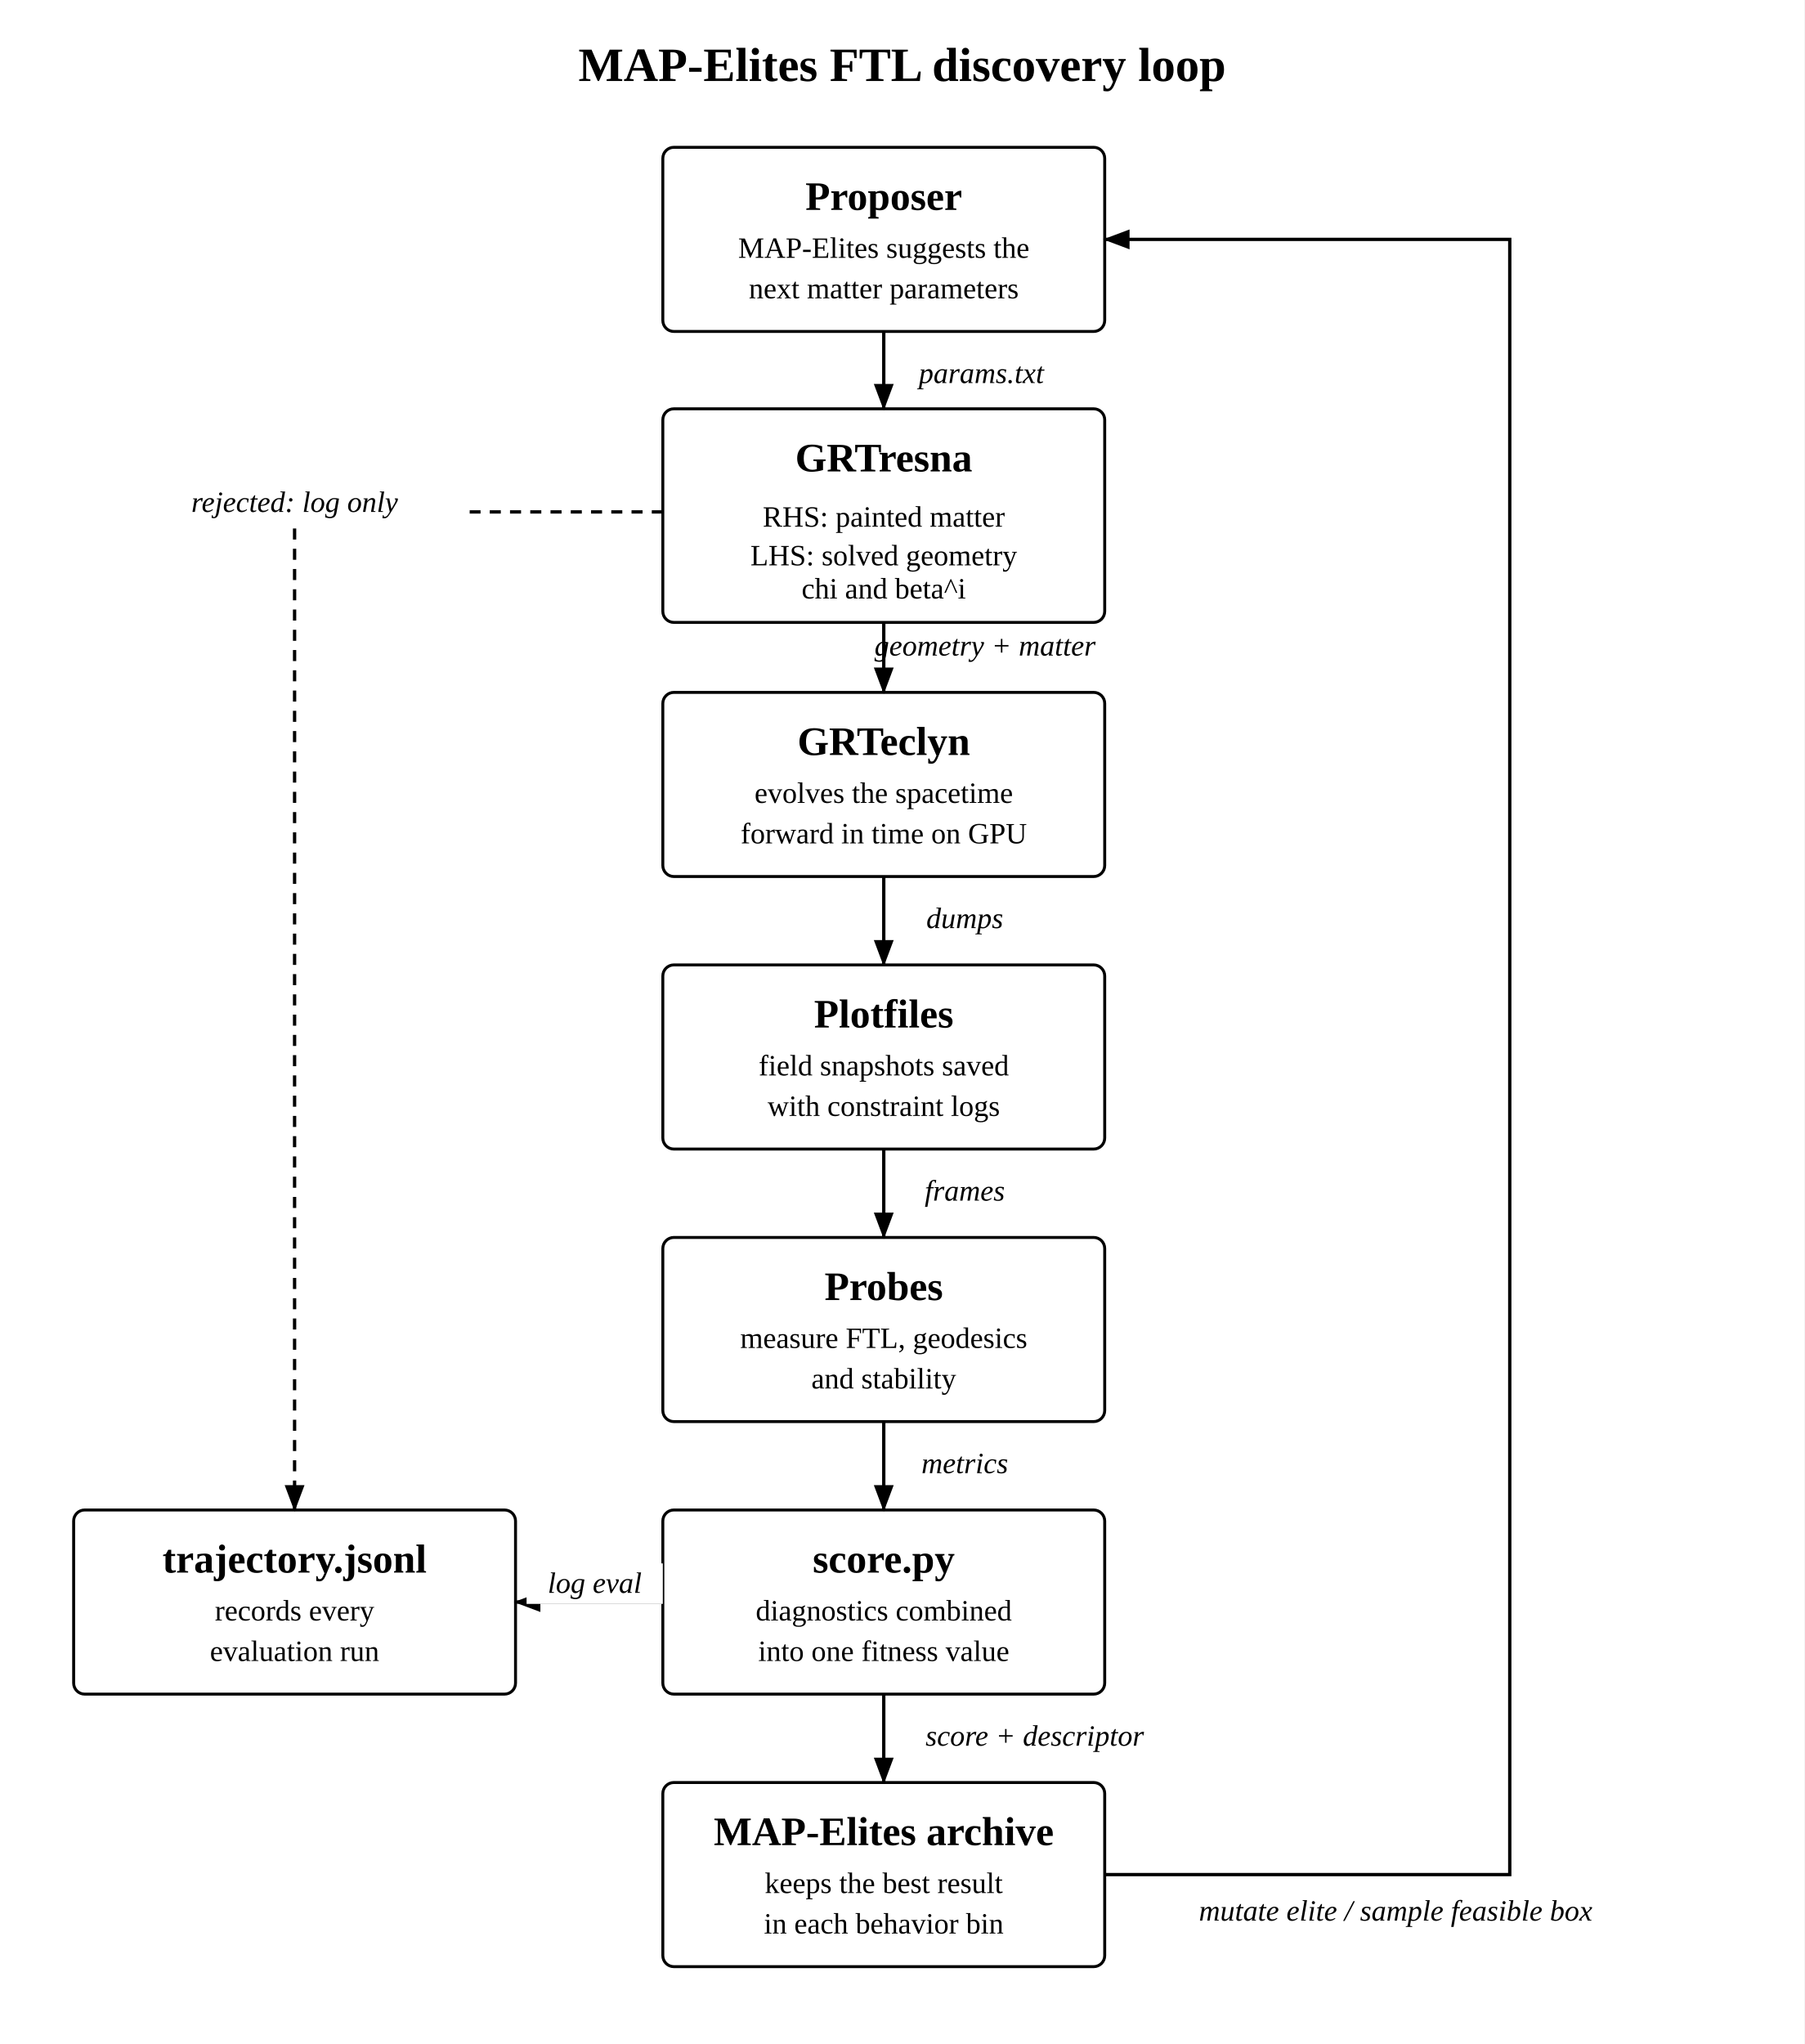
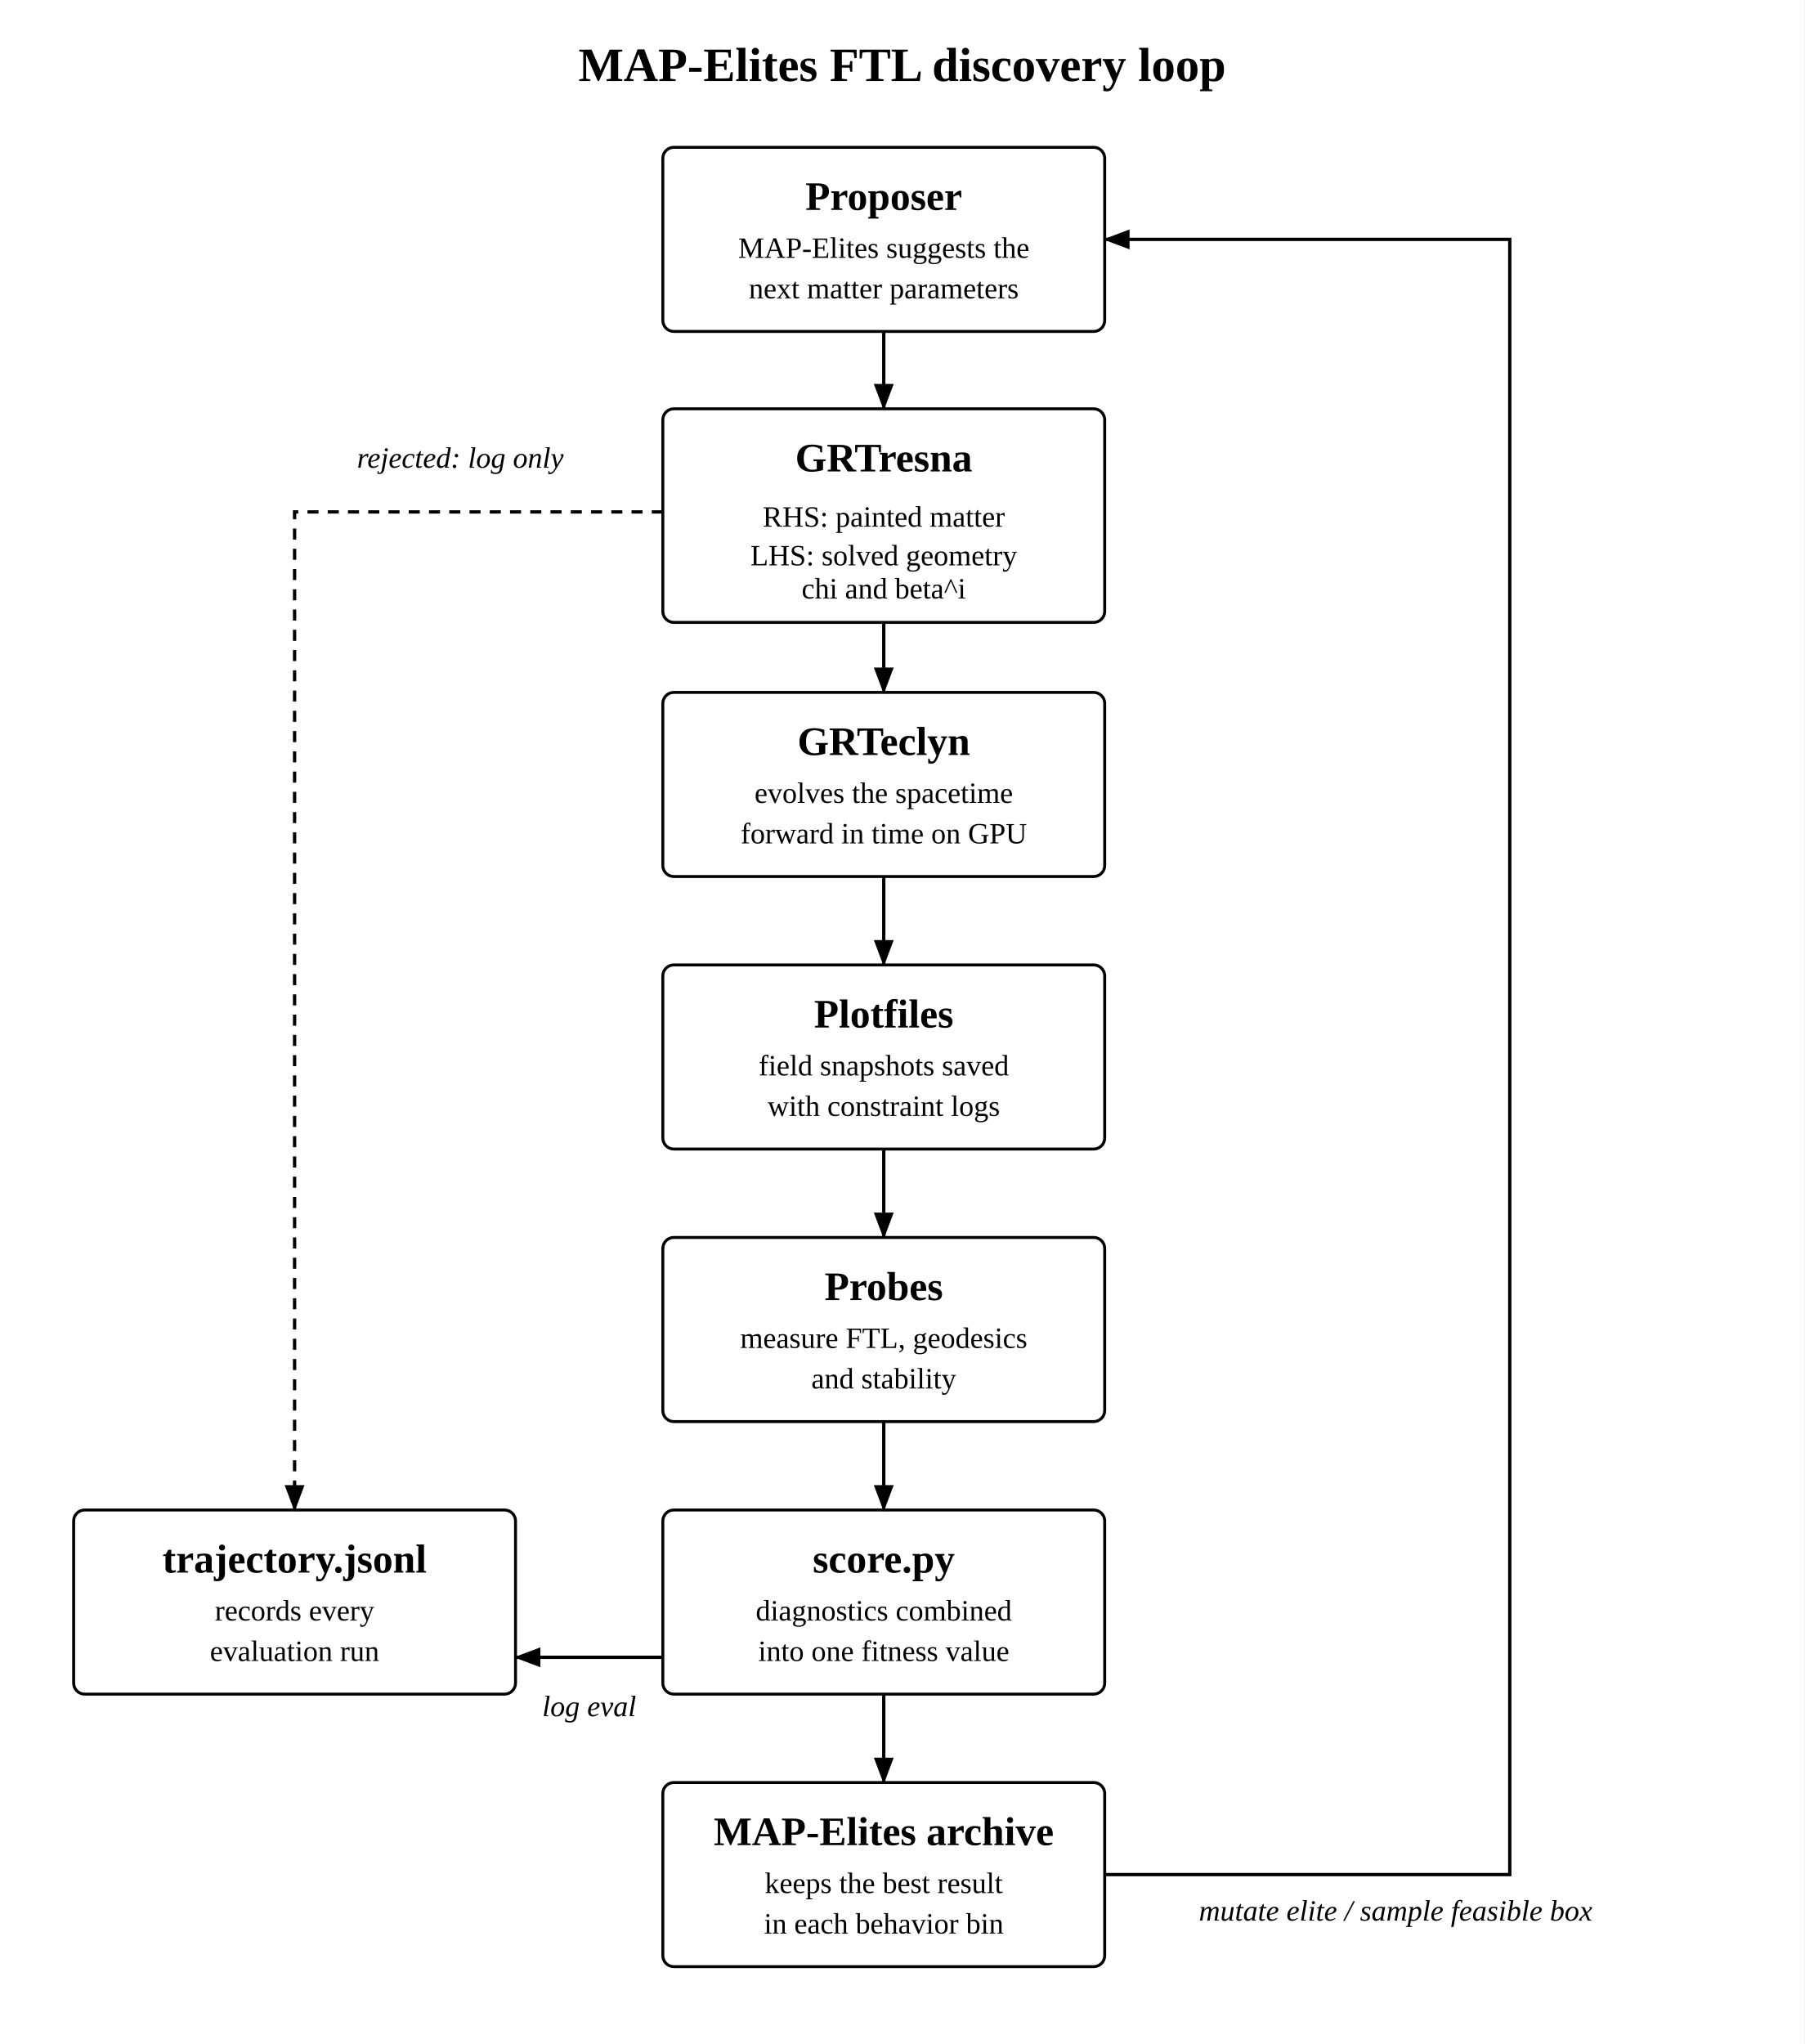
<svg xmlns="http://www.w3.org/2000/svg" width="980" height="1110" viewBox="0 0 980 1110" role="img" aria-labelledby="title desc">
  <defs>
    <marker id="arrow" markerWidth="9" markerHeight="9" refX="7.5" refY="3" orient="auto" markerUnits="strokeWidth">
      <path d="M0,0 L0,6 L8,3 z" fill="#000000" />
    </marker>
  </defs>
  <rect x="0" y="0" width="980" height="1110" fill="#ffffff" />
  <style>
    text { font-family: "Times New Roman", Times, Georgia, serif; fill: #000000; }
    .box { fill: #ffffff; stroke: #000000; stroke-width: 1.6; }
    .name { font-size: 22px; font-weight: 700; text-anchor: middle; }
    .desc { font-size: 16px; text-anchor: middle; }
    .edge { fill: none; stroke: #000000; stroke-width: 1.8; marker-end: url(#arrow); }
    .dash { stroke-dasharray: 6 5; }
    .lbl { font-size: 16px; font-style: italic; text-anchor: middle; }
    .lblbg { fill: #ffffff; }
    .title { font-size: 26px; font-weight: 700; text-anchor: middle; }
  </style>
  <text class="title" x="490" y="44">MAP-Elites FTL discovery loop</text>
  <rect class="box" x="360" y="80" width="240" height="100" rx="6" />
  <text class="name" x="480" y="114">Proposer</text>
  <text class="desc" x="480" y="140">MAP-Elites suggests the</text>
  <text class="desc" x="480" y="162">next matter parameters</text>
  <rect class="box" x="360" y="222" width="240" height="116" rx="6" />
  <text class="name" x="480" y="256">GRTresna</text>
  <text class="desc" x="480" y="286">RHS: painted matter</text>
  <text class="desc" x="480" y="307">LHS: solved geometry</text>
  <text class="desc" x="480" y="325">chi and beta^i</text>
  <rect class="box" x="360" y="376" width="240" height="100" rx="6" />
  <text class="name" x="480" y="410">GRTeclyn</text>
  <text class="desc" x="480" y="436">evolves the spacetime</text>
  <text class="desc" x="480" y="458">forward in time on GPU</text>
  <rect class="box" x="360" y="524" width="240" height="100" rx="6" />
  <text class="name" x="480" y="558">Plotfiles</text>
  <text class="desc" x="480" y="584">field snapshots saved</text>
  <text class="desc" x="480" y="606">with constraint logs</text>
  <rect class="box" x="360" y="672" width="240" height="100" rx="6" />
  <text class="name" x="480" y="706">Probes</text>
  <text class="desc" x="480" y="732">measure FTL, geodesics</text>
  <text class="desc" x="480" y="754">and stability</text>
  <rect class="box" x="360" y="820" width="240" height="100" rx="6" />
  <text class="name" x="480" y="854">score.py</text>
  <text class="desc" x="480" y="880">diagnostics combined</text>
  <text class="desc" x="480" y="902">into one fitness value</text>
  <rect class="box" x="360" y="968" width="240" height="100" rx="6" />
  <text class="name" x="480" y="1002">MAP-Elites archive</text>
  <text class="desc" x="480" y="1028">keeps the best result</text>
  <text class="desc" x="480" y="1050">in each behavior bin</text>
  <path class="edge" d="M480 180 L480 222" />
-   <rect class="lblbg" x="487" y="192" width="92" height="22" />
-   <text class="lbl" x="533" y="208">params.txt</text>
  <path class="edge" d="M480 338 L480 376" />
-   <rect class="lblbg" x="487" y="340" width="132" height="22" />
-   <text class="lbl" x="535" y="356">geometry + matter</text>
  <path class="edge" d="M480 476 L480 524" />
-   <rect class="lblbg" x="487" y="488" width="74" height="22" />
-   <text class="lbl" x="524" y="504">dumps</text>
  <path class="edge" d="M480 624 L480 672" />
-   <rect class="lblbg" x="487" y="636" width="74" height="22" />
-   <text class="lbl" x="524" y="652">frames</text>
  <path class="edge" d="M480 772 L480 820" />
-   <rect class="lblbg" x="487" y="784" width="74" height="22" />
-   <text class="lbl" x="524" y="800">metrics</text>
  <path class="edge" d="M480 920 L480 968" />
-   <rect class="lblbg" x="487" y="932" width="150" height="22" />
-   <text class="lbl" x="562" y="948">score + descriptor</text>
  <rect class="box" x="40" y="820" width="240" height="100" rx="6" />
  <text class="name" x="160" y="854">trajectory.jsonl</text>
  <text class="desc" x="160" y="880">records every</text>
  <text class="desc" x="160" y="902">evaluation run</text>
-   <path class="edge" d="M360 870 L280 870" />
-   <rect class="lblbg" x="286" y="849" width="74" height="22" />
-   <text class="lbl" x="323" y="865">log eval</text>
+   <path class="edge" d="M360 900 L280 900" />
+   <text class="lbl" x="320" y="932">log eval</text>
  <path class="edge dash" d="M360 278 L160 278 L160 820" />
-   <rect class="lblbg" x="65" y="262" width="190" height="22" />
-   <text class="lbl" x="160" y="278">rejected: log only</text>
+   <text class="lbl" x="250" y="254">rejected: log only</text>
  <path class="edge" d="M600 1018 L820 1018 L820 130 L600 130" />
  <rect class="lblbg" x="616" y="1027" width="284" height="22" />
  <text class="lbl" x="758" y="1043">mutate elite / sample feasible box</text>
</svg>
